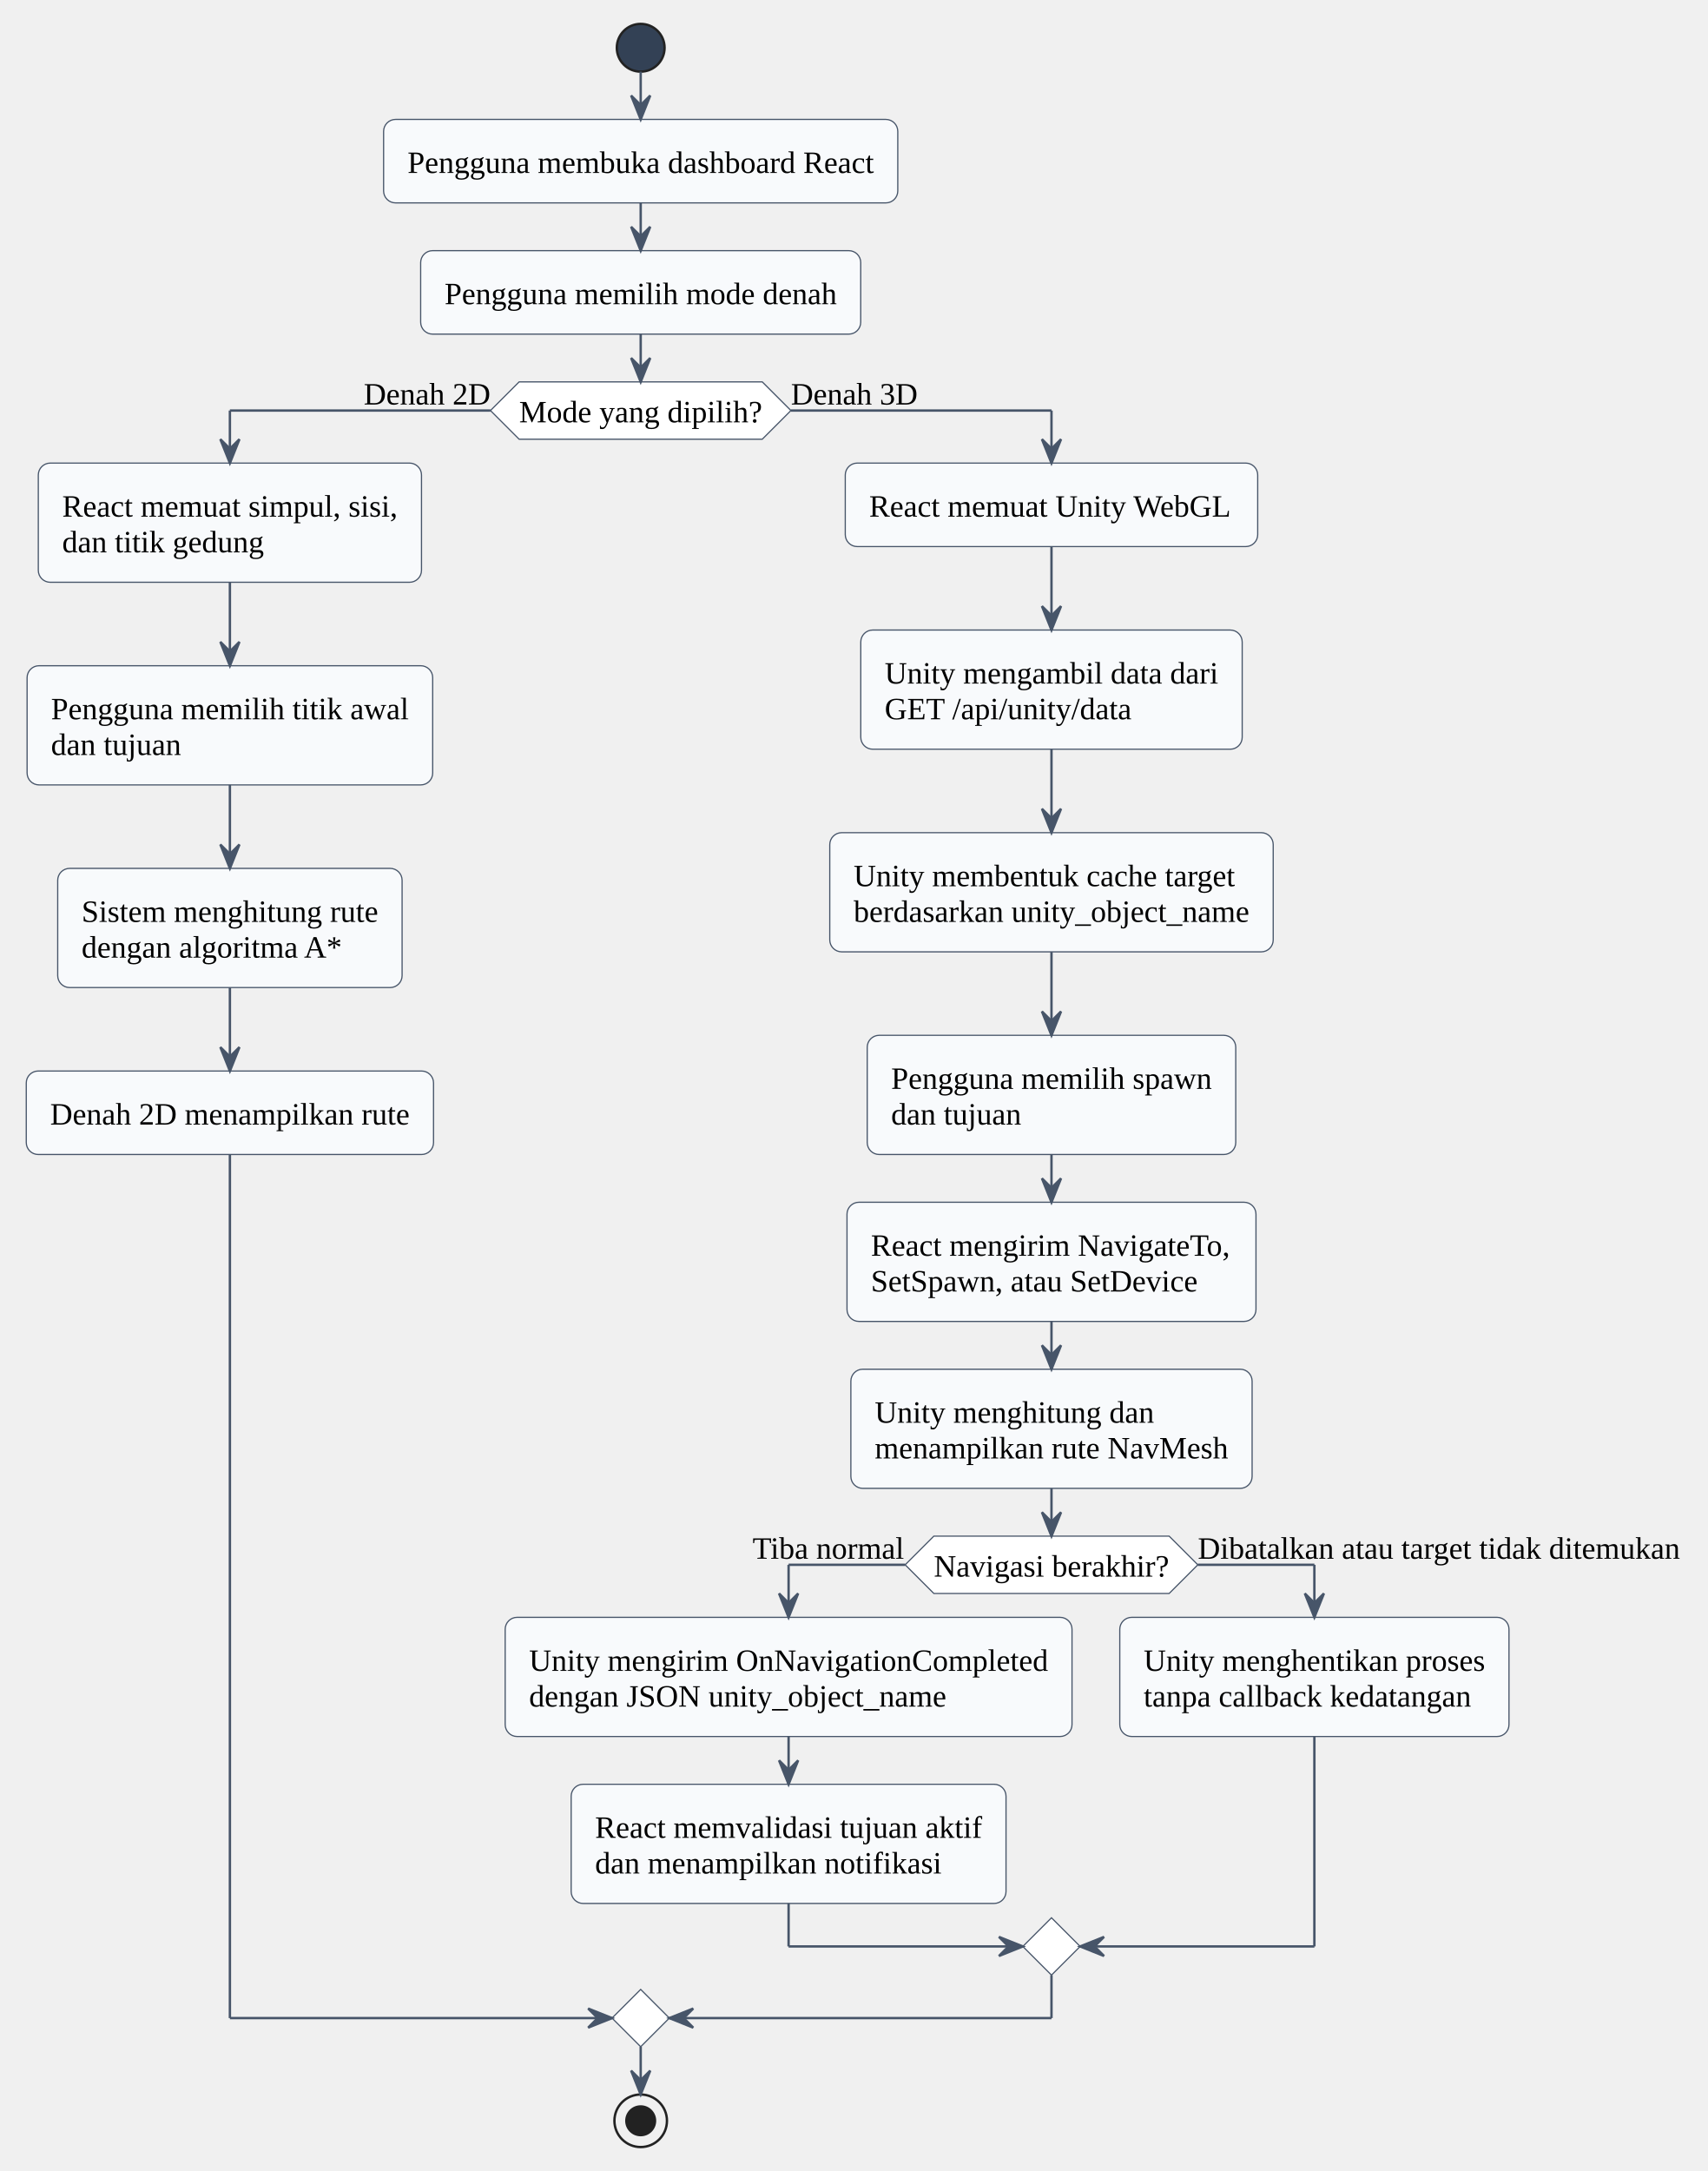
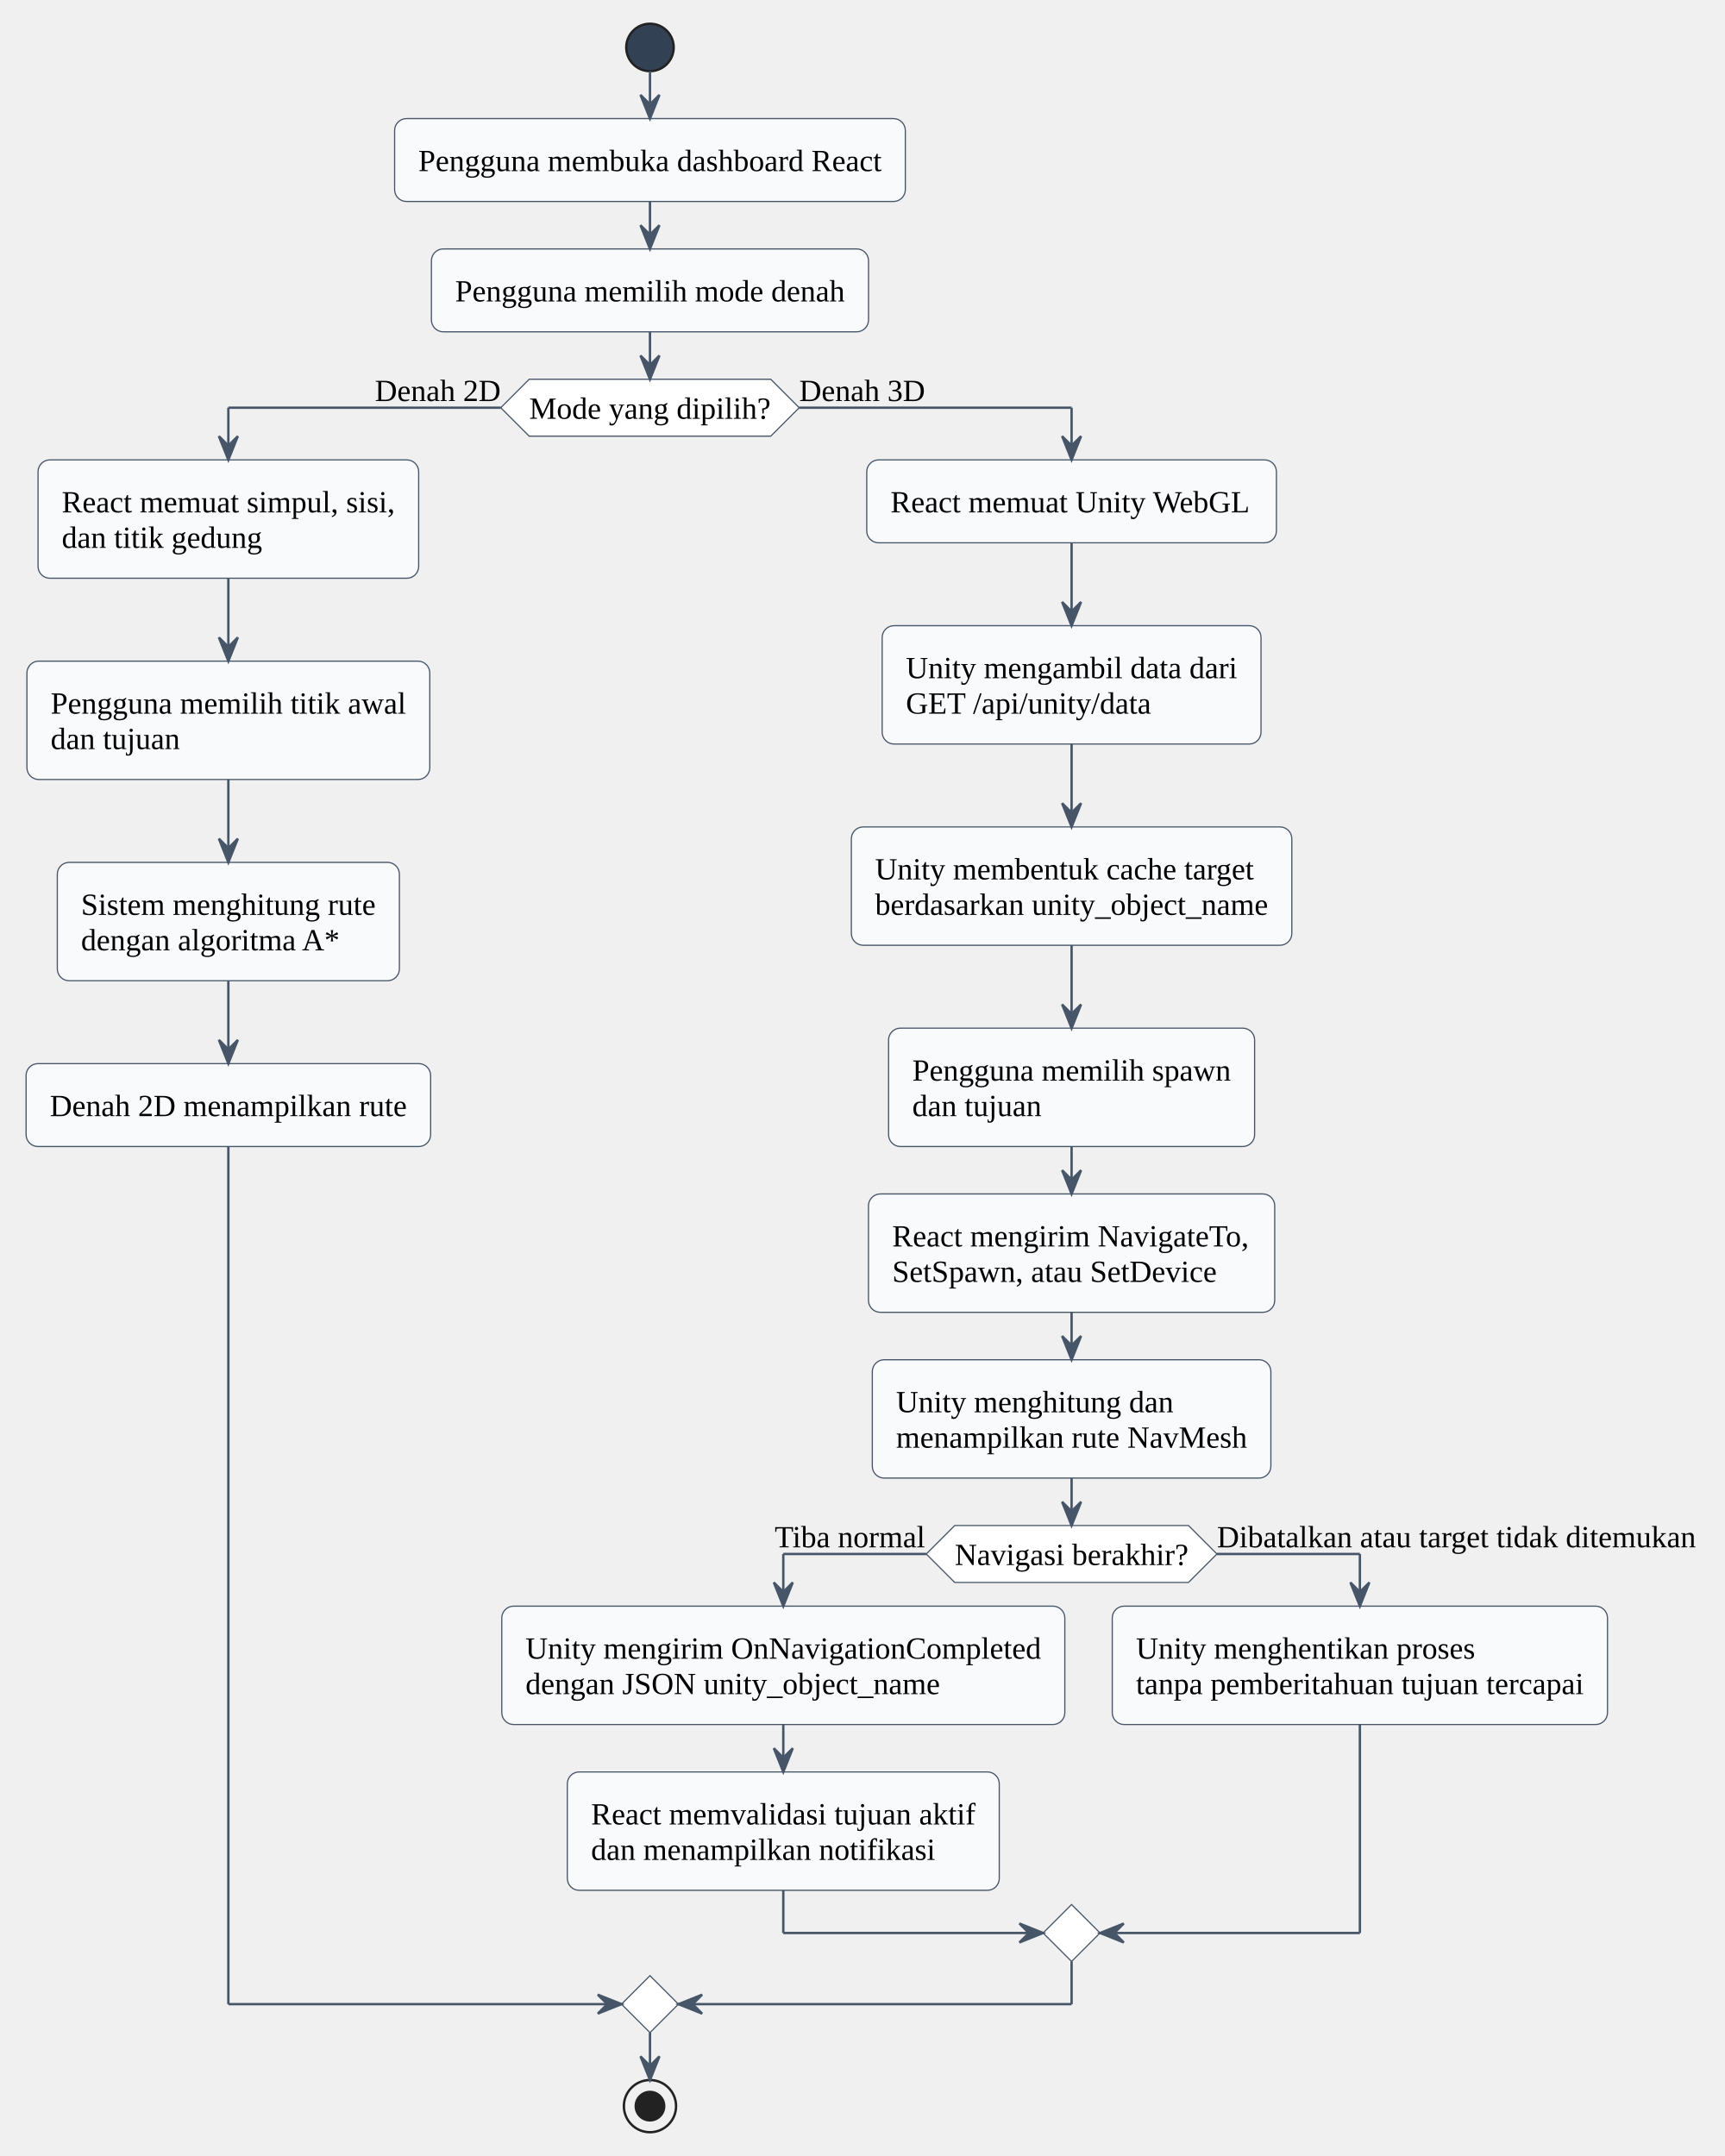
- <svg xmlns="http://www.w3.org/2000/svg" contentStyleType="text/css" height="909px" preserveAspectRatio="none" style="width:715px;height:909px;background:#FFFFFF;" version="1.1" viewBox="0 0 715 909" width="715px" zoomAndPan="magnify">
+ <svg xmlns="http://www.w3.org/2000/svg" contentStyleType="text/css" height="909px" preserveAspectRatio="none" style="width:727px;height:909px;background:#FFFFFF;" version="1.1" viewBox="0 0 727 909" width="727px" zoomAndPan="magnify">
  <defs />
  <g>
-     <ellipse cx="268.281" cy="20" fill="#334155" rx="10" ry="10" style="stroke:#222222;stroke-width:1.0;" />
-     <rect fill="#F8FAFC" height="34.949" rx="5" ry="5" style="stroke:#475569;stroke-width:0.5;" width="215.305" x="160.629" y="50" />
-     <text fill="#000000" font-family="Times New Roman" font-size="13" lengthAdjust="spacing" textLength="195.305" x="170.629" y="72.413">Pengguna membuka dashboard React</text>
-     <rect fill="#F8FAFC" height="34.949" rx="5" ry="5" style="stroke:#475569;stroke-width:0.5;" width="184.271" x="176.146" y="104.949" />
-     <text fill="#000000" font-family="Times New Roman" font-size="13" lengthAdjust="spacing" textLength="164.271" x="186.146" y="127.362">Pengguna memilih mode denah</text>
-     <polygon fill="#FFFFFF" points="217.373,159.898,319.19,159.898,331.19,171.898,319.19,183.898,217.373,183.898,205.373,171.898,217.373,159.898" style="stroke:#475569;stroke-width:0.5;" />
-     <text fill="#000000" font-family="Times New Roman" font-size="13" lengthAdjust="spacing" textLength="101.816" x="217.373" y="176.836">Mode yang dipilih?</text>
-     <text fill="#000000" font-family="Times New Roman" font-size="13" lengthAdjust="spacing" textLength="53.066" x="152.307" y="169.362">Denah 2D</text>
-     <text fill="#000000" font-family="Times New Roman" font-size="13" lengthAdjust="spacing" textLength="53.066" x="331.19" y="169.362">Denah 3D</text>
+     <ellipse cx="274.006" cy="20" fill="#334155" rx="10" ry="10" style="stroke:#222222;stroke-width:1.0;" />
+     <rect fill="#F8FAFC" height="34.949" rx="5" ry="5" style="stroke:#475569;stroke-width:0.5;" width="215.305" x="166.354" y="50" />
+     <text fill="#000000" font-family="Times New Roman" font-size="13" lengthAdjust="spacing" textLength="195.305" x="176.354" y="72.137">Pengguna membuka dashboard React</text>
+     <rect fill="#F8FAFC" height="34.949" rx="5" ry="5" style="stroke:#475569;stroke-width:0.5;" width="184.271" x="181.871" y="104.949" />
+     <text fill="#000000" font-family="Times New Roman" font-size="13" lengthAdjust="spacing" textLength="164.271" x="191.871" y="127.085">Pengguna memilih mode denah</text>
+     <polygon fill="#FFFFFF" points="223.098,159.898,324.914,159.898,336.914,171.898,324.914,183.898,223.098,183.898,211.098,171.898,223.098,159.898" style="stroke:#475569;stroke-width:0.5;" />
+     <text fill="#000000" font-family="Times New Roman" font-size="13" lengthAdjust="spacing" textLength="101.816" x="223.098" y="176.56">Mode yang dipilih?</text>
+     <text fill="#000000" font-family="Times New Roman" font-size="13" lengthAdjust="spacing" textLength="53.066" x="158.032" y="169.085">Denah 2D</text>
+     <text fill="#000000" font-family="Times New Roman" font-size="13" lengthAdjust="spacing" textLength="53.066" x="336.914" y="169.085">Denah 3D</text>
    <rect fill="#F8FAFC" height="49.898" rx="5" ry="5" style="stroke:#475569;stroke-width:0.5;" width="160.455" x="16.04" y="193.898" />
-     <text fill="#000000" font-family="Times New Roman" font-size="13" lengthAdjust="spacing" textLength="140.455" x="26.04" y="216.31">React memuat simpul, sisi,</text>
-     <text fill="#000000" font-family="Times New Roman" font-size="13" lengthAdjust="spacing" textLength="84.487" x="26.04" y="231.259">dan titik gedung</text>
+     <text fill="#000000" font-family="Times New Roman" font-size="13" lengthAdjust="spacing" textLength="140.455" x="26.04" y="216.034">React memuat simpul, sisi,</text>
+     <text fill="#000000" font-family="Times New Roman" font-size="13" lengthAdjust="spacing" textLength="84.487" x="26.04" y="230.983">dan titik gedung</text>
    <rect fill="#F8FAFC" height="49.898" rx="5" ry="5" style="stroke:#475569;stroke-width:0.5;" width="169.836" x="11.349" y="278.744" />
-     <text fill="#000000" font-family="Times New Roman" font-size="13" lengthAdjust="spacing" textLength="149.836" x="21.349" y="301.156">Pengguna memilih titik awal</text>
-     <text fill="#000000" font-family="Times New Roman" font-size="13" lengthAdjust="spacing" textLength="54.514" x="21.349" y="316.105">dan tujuan</text>
+     <text fill="#000000" font-family="Times New Roman" font-size="13" lengthAdjust="spacing" textLength="149.836" x="21.349" y="300.88">Pengguna memilih titik awal</text>
+     <text fill="#000000" font-family="Times New Roman" font-size="13" lengthAdjust="spacing" textLength="54.514" x="21.349" y="315.829">dan tujuan</text>
    <rect fill="#F8FAFC" height="49.898" rx="5" ry="5" style="stroke:#475569;stroke-width:0.5;" width="144.211" x="24.162" y="363.59" />
-     <text fill="#000000" font-family="Times New Roman" font-size="13" lengthAdjust="spacing" textLength="124.211" x="34.162" y="386.003">Sistem menghitung rute</text>
-     <text fill="#000000" font-family="Times New Roman" font-size="13" lengthAdjust="spacing" textLength="109.745" x="34.162" y="400.951">dengan algoritma A*</text>
+     <text fill="#000000" font-family="Times New Roman" font-size="13" lengthAdjust="spacing" textLength="124.211" x="34.162" y="385.727">Sistem menghitung rute</text>
+     <text fill="#000000" font-family="Times New Roman" font-size="13" lengthAdjust="spacing" textLength="109.745" x="34.162" y="400.675">dengan algoritma A*</text>
    <rect fill="#F8FAFC" height="34.949" rx="5" ry="5" style="stroke:#475569;stroke-width:0.5;" width="170.535" x="11" y="448.436" />
-     <text fill="#000000" font-family="Times New Roman" font-size="13" lengthAdjust="spacing" textLength="150.535" x="21" y="470.849">Denah 2D menampilkan rute</text>
-     <rect fill="#F8FAFC" height="34.949" rx="5" ry="5" style="stroke:#475569;stroke-width:0.5;" width="172.699" x="353.946" y="193.898" />
-     <text fill="#000000" font-family="Times New Roman" font-size="13" lengthAdjust="spacing" textLength="152.699" x="363.946" y="216.31">React memuat Unity WebGL</text>
-     <rect fill="#F8FAFC" height="49.898" rx="5" ry="5" style="stroke:#475569;stroke-width:0.5;" width="159.712" x="360.44" y="263.795" />
-     <text fill="#000000" font-family="Times New Roman" font-size="13" lengthAdjust="spacing" textLength="139.712" x="370.44" y="286.208">Unity mengambil data dari</text>
-     <text fill="#000000" font-family="Times New Roman" font-size="13" lengthAdjust="spacing" textLength="103.613" x="370.44" y="301.156">GET /api/unity/data</text>
-     <rect fill="#F8FAFC" height="49.898" rx="5" ry="5" style="stroke:#475569;stroke-width:0.5;" width="185.686" x="347.452" y="348.641" />
-     <text fill="#000000" font-family="Times New Roman" font-size="13" lengthAdjust="spacing" textLength="159.91" x="357.452" y="371.054">Unity membentuk cache target</text>
-     <text fill="#000000" font-family="Times New Roman" font-size="13" lengthAdjust="spacing" textLength="165.686" x="357.452" y="386.003">berdasarkan unity_object_name</text>
-     <rect fill="#F8FAFC" height="49.898" rx="5" ry="5" style="stroke:#475569;stroke-width:0.5;" width="154.316" x="363.137" y="433.487" />
-     <text fill="#000000" font-family="Times New Roman" font-size="13" lengthAdjust="spacing" textLength="134.316" x="373.137" y="455.9">Pengguna memilih spawn</text>
-     <text fill="#000000" font-family="Times New Roman" font-size="13" lengthAdjust="spacing" textLength="54.514" x="373.137" y="470.849">dan tujuan</text>
-     <rect fill="#F8FAFC" height="49.898" rx="5" ry="5" style="stroke:#475569;stroke-width:0.5;" width="171.252" x="354.67" y="503.385" />
-     <text fill="#000000" font-family="Times New Roman" font-size="13" lengthAdjust="spacing" textLength="151.252" x="364.67" y="525.798">React mengirim NavigateTo,</text>
-     <text fill="#000000" font-family="Times New Roman" font-size="13" lengthAdjust="spacing" textLength="136.824" x="364.67" y="540.746">SetSpawn, atau SetDevice</text>
-     <rect fill="#F8FAFC" height="49.898" rx="5" ry="5" style="stroke:#475569;stroke-width:0.5;" width="168.015" x="356.288" y="573.282" />
-     <text fill="#000000" font-family="Times New Roman" font-size="13" lengthAdjust="spacing" textLength="116.987" x="366.288" y="595.695">Unity menghitung dan</text>
-     <text fill="#000000" font-family="Times New Roman" font-size="13" lengthAdjust="spacing" textLength="148.015" x="366.288" y="610.644">menampilkan rute NavMesh</text>
-     <polygon fill="#FFFFFF" points="391.025,643.18,489.566,643.18,501.566,655.18,489.566,667.18,391.025,667.18,379.025,655.18,391.025,643.18" style="stroke:#475569;stroke-width:0.5;" />
-     <text fill="#000000" font-family="Times New Roman" font-size="13" lengthAdjust="spacing" textLength="98.541" x="391.025" y="660.118">Navigasi berakhir?</text>
-     <text fill="#000000" font-family="Times New Roman" font-size="13" lengthAdjust="spacing" textLength="63.895" x="315.13" y="652.644">Tiba normal</text>
-     <text fill="#000000" font-family="Times New Roman" font-size="13" lengthAdjust="spacing" textLength="202.148" x="501.566" y="652.644">Dibatalkan atau target tidak ditemukan</text>
+     <text fill="#000000" font-family="Times New Roman" font-size="13" lengthAdjust="spacing" textLength="150.535" x="21" y="470.573">Denah 2D menampilkan rute</text>
+     <rect fill="#F8FAFC" height="34.949" rx="5" ry="5" style="stroke:#475569;stroke-width:0.5;" width="172.699" x="365.396" y="193.898" />
+     <text fill="#000000" font-family="Times New Roman" font-size="13" lengthAdjust="spacing" textLength="152.699" x="375.396" y="216.034">React memuat Unity WebGL</text>
+     <rect fill="#F8FAFC" height="49.898" rx="5" ry="5" style="stroke:#475569;stroke-width:0.5;" width="159.712" x="371.889" y="263.795" />
+     <text fill="#000000" font-family="Times New Roman" font-size="13" lengthAdjust="spacing" textLength="139.712" x="381.889" y="285.932">Unity mengambil data dari</text>
+     <text fill="#000000" font-family="Times New Roman" font-size="13" lengthAdjust="spacing" textLength="103.613" x="381.889" y="300.88">GET /api/unity/data</text>
+     <rect fill="#F8FAFC" height="49.898" rx="5" ry="5" style="stroke:#475569;stroke-width:0.5;" width="185.686" x="358.902" y="348.641" />
+     <text fill="#000000" font-family="Times New Roman" font-size="13" lengthAdjust="spacing" textLength="159.91" x="368.902" y="370.778">Unity membentuk cache target</text>
+     <text fill="#000000" font-family="Times New Roman" font-size="13" lengthAdjust="spacing" textLength="165.686" x="368.902" y="385.727">berdasarkan unity_object_name</text>
+     <rect fill="#F8FAFC" height="49.898" rx="5" ry="5" style="stroke:#475569;stroke-width:0.5;" width="154.316" x="374.587" y="433.487" />
+     <text fill="#000000" font-family="Times New Roman" font-size="13" lengthAdjust="spacing" textLength="134.316" x="384.587" y="455.624">Pengguna memilih spawn</text>
+     <text fill="#000000" font-family="Times New Roman" font-size="13" lengthAdjust="spacing" textLength="54.514" x="384.587" y="470.573">dan tujuan</text>
+     <rect fill="#F8FAFC" height="49.898" rx="5" ry="5" style="stroke:#475569;stroke-width:0.5;" width="171.252" x="366.119" y="503.385" />
+     <text fill="#000000" font-family="Times New Roman" font-size="13" lengthAdjust="spacing" textLength="151.252" x="376.119" y="525.521">React mengirim NavigateTo,</text>
+     <text fill="#000000" font-family="Times New Roman" font-size="13" lengthAdjust="spacing" textLength="136.824" x="376.119" y="540.47">SetSpawn, atau SetDevice</text>
+     <rect fill="#F8FAFC" height="49.898" rx="5" ry="5" style="stroke:#475569;stroke-width:0.5;" width="168.015" x="367.738" y="573.282" />
+     <text fill="#000000" font-family="Times New Roman" font-size="13" lengthAdjust="spacing" textLength="116.987" x="377.738" y="595.419">Unity menghitung dan</text>
+     <text fill="#000000" font-family="Times New Roman" font-size="13" lengthAdjust="spacing" textLength="148.015" x="377.738" y="610.368">menampilkan rute NavMesh</text>
+     <polygon fill="#FFFFFF" points="402.475,643.18,501.016,643.18,513.016,655.18,501.016,667.18,402.475,667.18,390.475,655.18,402.475,643.18" style="stroke:#475569;stroke-width:0.5;" />
+     <text fill="#000000" font-family="Times New Roman" font-size="13" lengthAdjust="spacing" textLength="98.541" x="402.475" y="659.842">Navigasi berakhir?</text>
+     <text fill="#000000" font-family="Times New Roman" font-size="13" lengthAdjust="spacing" textLength="63.895" x="326.579" y="652.368">Tiba normal</text>
+     <text fill="#000000" font-family="Times New Roman" font-size="13" lengthAdjust="spacing" textLength="202.148" x="513.016" y="652.368">Dibatalkan atau target tidak ditemukan</text>
    <rect fill="#F8FAFC" height="49.898" rx="5" ry="5" style="stroke:#475569;stroke-width:0.5;" width="237.356" x="211.535" y="677.18" />
-     <text fill="#000000" font-family="Times New Roman" font-size="13" lengthAdjust="spacing" textLength="217.356" x="221.535" y="699.592">Unity mengirim OnNavigationCompleted</text>
-     <text fill="#000000" font-family="Times New Roman" font-size="13" lengthAdjust="spacing" textLength="174.745" x="221.535" y="714.541">dengan JSON unity_object_name</text>
+     <text fill="#000000" font-family="Times New Roman" font-size="13" lengthAdjust="spacing" textLength="217.356" x="221.535" y="699.316">Unity mengirim OnNavigationCompleted</text>
+     <text fill="#000000" font-family="Times New Roman" font-size="13" lengthAdjust="spacing" textLength="174.745" x="221.535" y="714.265">dengan JSON unity_object_name</text>
    <rect fill="#F8FAFC" height="49.898" rx="5" ry="5" style="stroke:#475569;stroke-width:0.5;" width="182.087" x="239.169" y="747.077" />
-     <text fill="#000000" font-family="Times New Roman" font-size="13" lengthAdjust="spacing" textLength="162.087" x="249.169" y="769.49">React memvalidasi tujuan aktif</text>
-     <text fill="#000000" font-family="Times New Roman" font-size="13" lengthAdjust="spacing" textLength="145.133" x="249.169" y="784.439">dan menampilkan notifikasi</text>
-     <rect fill="#F8FAFC" height="49.898" rx="5" ry="5" style="stroke:#475569;stroke-width:0.5;" width="162.975" x="468.891" y="677.18" />
-     <text fill="#000000" font-family="Times New Roman" font-size="13" lengthAdjust="spacing" textLength="142.975" x="478.891" y="699.592">Unity menghentikan proses</text>
-     <text fill="#000000" font-family="Times New Roman" font-size="13" lengthAdjust="spacing" textLength="137.148" x="478.891" y="714.541">tanpa callback kedatangan</text>
-     <polygon fill="#FFFFFF" points="440.296,802.975,452.296,814.975,440.296,826.975,428.296,814.975,440.296,802.975" style="stroke:#475569;stroke-width:0.5;" />
-     <polygon fill="#FFFFFF" points="268.281,832.975,280.281,844.975,268.281,856.975,256.281,844.975,268.281,832.975" style="stroke:#475569;stroke-width:0.5;" />
-     <ellipse cx="268.281" cy="887.975" fill="none" rx="11" ry="11" style="stroke:#222222;stroke-width:1.0;" />
-     <ellipse cx="268.281" cy="887.975" fill="#222222" rx="6" ry="6" style="stroke:#222222;stroke-width:1.0;" />
-     <line style="stroke:#475569;stroke-width:1.0;" x1="268.281" x2="268.281" y1="30" y2="50" />
-     <polygon fill="#475569" points="264.281,40,268.281,50,272.281,40,268.281,44" style="stroke:#475569;stroke-width:1.0;" />
-     <line style="stroke:#475569;stroke-width:1.0;" x1="268.281" x2="268.281" y1="84.949" y2="104.949" />
-     <polygon fill="#475569" points="264.281,94.949,268.281,104.949,272.281,94.949,268.281,98.949" style="stroke:#475569;stroke-width:1.0;" />
+     <text fill="#000000" font-family="Times New Roman" font-size="13" lengthAdjust="spacing" textLength="162.087" x="249.169" y="769.214">React memvalidasi tujuan aktif</text>
+     <text fill="#000000" font-family="Times New Roman" font-size="13" lengthAdjust="spacing" textLength="145.133" x="249.169" y="784.163">dan menampilkan notifikasi</text>
+     <rect fill="#F8FAFC" height="49.898" rx="5" ry="5" style="stroke:#475569;stroke-width:0.5;" width="208.773" x="468.891" y="677.18" />
+     <text fill="#000000" font-family="Times New Roman" font-size="13" lengthAdjust="spacing" textLength="142.975" x="478.891" y="699.316">Unity menghentikan proses</text>
+     <text fill="#000000" font-family="Times New Roman" font-size="13" lengthAdjust="spacing" textLength="188.773" x="478.891" y="714.265">tanpa pemberitahuan tujuan tercapai</text>
+     <polygon fill="#FFFFFF" points="451.745,802.975,463.745,814.975,451.745,826.975,439.745,814.975,451.745,802.975" style="stroke:#475569;stroke-width:0.5;" />
+     <polygon fill="#FFFFFF" points="274.006,832.975,286.006,844.975,274.006,856.975,262.006,844.975,274.006,832.975" style="stroke:#475569;stroke-width:0.5;" />
+     <ellipse cx="274.006" cy="887.975" fill="none" rx="11" ry="11" style="stroke:#222222;stroke-width:1.0;" />
+     <ellipse cx="274.006" cy="887.975" fill="#222222" rx="6" ry="6" style="stroke:#222222;stroke-width:1.0;" />
+     <line style="stroke:#475569;stroke-width:1.0;" x1="274.006" x2="274.006" y1="30" y2="50" />
+     <polygon fill="#475569" points="270.006,40,274.006,50,278.006,40,274.006,44" style="stroke:#475569;stroke-width:1.0;" />
+     <line style="stroke:#475569;stroke-width:1.0;" x1="274.006" x2="274.006" y1="84.949" y2="104.949" />
+     <polygon fill="#475569" points="270.006,94.949,274.006,104.949,278.006,94.949,274.006,98.949" style="stroke:#475569;stroke-width:1.0;" />
    <line style="stroke:#475569;stroke-width:1.0;" x1="96.267" x2="96.267" y1="243.795" y2="278.744" />
    <polygon fill="#475569" points="92.267,268.744,96.267,278.744,100.267,268.744,96.267,272.744" style="stroke:#475569;stroke-width:1.0;" />
    <line style="stroke:#475569;stroke-width:1.0;" x1="96.267" x2="96.267" y1="328.641" y2="363.59" />
    <polygon fill="#475569" points="92.267,353.59,96.267,363.59,100.267,353.59,96.267,357.59" style="stroke:#475569;stroke-width:1.0;" />
    <line style="stroke:#475569;stroke-width:1.0;" x1="96.267" x2="96.267" y1="413.487" y2="448.436" />
    <polygon fill="#475569" points="92.267,438.436,96.267,448.436,100.267,438.436,96.267,442.436" style="stroke:#475569;stroke-width:1.0;" />
-     <line style="stroke:#475569;stroke-width:1.0;" x1="440.296" x2="440.296" y1="228.846" y2="263.795" />
-     <polygon fill="#475569" points="436.296,253.795,440.296,263.795,444.296,253.795,440.296,257.795" style="stroke:#475569;stroke-width:1.0;" />
-     <line style="stroke:#475569;stroke-width:1.0;" x1="440.296" x2="440.296" y1="313.692" y2="348.641" />
-     <polygon fill="#475569" points="436.296,338.641,440.296,348.641,444.296,338.641,440.296,342.641" style="stroke:#475569;stroke-width:1.0;" />
-     <line style="stroke:#475569;stroke-width:1.0;" x1="440.296" x2="440.296" y1="398.539" y2="433.487" />
-     <polygon fill="#475569" points="436.296,423.487,440.296,433.487,444.296,423.487,440.296,427.487" style="stroke:#475569;stroke-width:1.0;" />
-     <line style="stroke:#475569;stroke-width:1.0;" x1="440.296" x2="440.296" y1="483.385" y2="503.385" />
-     <polygon fill="#475569" points="436.296,493.385,440.296,503.385,444.296,493.385,440.296,497.385" style="stroke:#475569;stroke-width:1.0;" />
-     <line style="stroke:#475569;stroke-width:1.0;" x1="440.296" x2="440.296" y1="553.282" y2="573.282" />
-     <polygon fill="#475569" points="436.296,563.282,440.296,573.282,444.296,563.282,440.296,567.282" style="stroke:#475569;stroke-width:1.0;" />
+     <line style="stroke:#475569;stroke-width:1.0;" x1="451.745" x2="451.745" y1="228.846" y2="263.795" />
+     <polygon fill="#475569" points="447.745,253.795,451.745,263.795,455.745,253.795,451.745,257.795" style="stroke:#475569;stroke-width:1.0;" />
+     <line style="stroke:#475569;stroke-width:1.0;" x1="451.745" x2="451.745" y1="313.692" y2="348.641" />
+     <polygon fill="#475569" points="447.745,338.641,451.745,348.641,455.745,338.641,451.745,342.641" style="stroke:#475569;stroke-width:1.0;" />
+     <line style="stroke:#475569;stroke-width:1.0;" x1="451.745" x2="451.745" y1="398.539" y2="433.487" />
+     <polygon fill="#475569" points="447.745,423.487,451.745,433.487,455.745,423.487,451.745,427.487" style="stroke:#475569;stroke-width:1.0;" />
+     <line style="stroke:#475569;stroke-width:1.0;" x1="451.745" x2="451.745" y1="483.385" y2="503.385" />
+     <polygon fill="#475569" points="447.745,493.385,451.745,503.385,455.745,493.385,451.745,497.385" style="stroke:#475569;stroke-width:1.0;" />
+     <line style="stroke:#475569;stroke-width:1.0;" x1="451.745" x2="451.745" y1="553.282" y2="573.282" />
+     <polygon fill="#475569" points="447.745,563.282,451.745,573.282,455.745,563.282,451.745,567.282" style="stroke:#475569;stroke-width:1.0;" />
    <line style="stroke:#475569;stroke-width:1.0;" x1="330.213" x2="330.213" y1="727.077" y2="747.077" />
    <polygon fill="#475569" points="326.213,737.077,330.213,747.077,334.213,737.077,330.213,741.077" style="stroke:#475569;stroke-width:1.0;" />
-     <line style="stroke:#475569;stroke-width:1.0;" x1="379.025" x2="330.213" y1="655.18" y2="655.18" />
+     <line style="stroke:#475569;stroke-width:1.0;" x1="390.475" x2="330.213" y1="655.18" y2="655.18" />
    <line style="stroke:#475569;stroke-width:1.0;" x1="330.213" x2="330.213" y1="655.18" y2="677.18" />
    <polygon fill="#475569" points="326.213,667.18,330.213,677.18,334.213,667.18,330.213,671.18" style="stroke:#475569;stroke-width:1.0;" />
-     <line style="stroke:#475569;stroke-width:1.0;" x1="501.566" x2="550.378" y1="655.18" y2="655.18" />
-     <line style="stroke:#475569;stroke-width:1.0;" x1="550.378" x2="550.378" y1="655.18" y2="677.18" />
-     <polygon fill="#475569" points="546.378,667.18,550.378,677.18,554.378,667.18,550.378,671.18" style="stroke:#475569;stroke-width:1.0;" />
+     <line style="stroke:#475569;stroke-width:1.0;" x1="513.016" x2="573.278" y1="655.18" y2="655.18" />
+     <line style="stroke:#475569;stroke-width:1.0;" x1="573.278" x2="573.278" y1="655.18" y2="677.18" />
+     <polygon fill="#475569" points="569.278,667.18,573.278,677.18,577.278,667.18,573.278,671.18" style="stroke:#475569;stroke-width:1.0;" />
    <line style="stroke:#475569;stroke-width:1.0;" x1="330.213" x2="330.213" y1="796.975" y2="814.975" />
-     <line style="stroke:#475569;stroke-width:1.0;" x1="330.213" x2="428.296" y1="814.975" y2="814.975" />
-     <polygon fill="#475569" points="418.296,810.975,428.296,814.975,418.296,818.975,422.296,814.975" style="stroke:#475569;stroke-width:1.0;" />
-     <line style="stroke:#475569;stroke-width:1.0;" x1="550.378" x2="550.378" y1="727.077" y2="814.975" />
-     <line style="stroke:#475569;stroke-width:1.0;" x1="550.378" x2="452.296" y1="814.975" y2="814.975" />
-     <polygon fill="#475569" points="462.296,810.975,452.296,814.975,462.296,818.975,458.296,814.975" style="stroke:#475569;stroke-width:1.0;" />
-     <line style="stroke:#475569;stroke-width:1.0;" x1="440.296" x2="440.296" y1="623.18" y2="643.18" />
-     <polygon fill="#475569" points="436.296,633.18,440.296,643.18,444.296,633.18,440.296,637.18" style="stroke:#475569;stroke-width:1.0;" />
-     <line style="stroke:#475569;stroke-width:1.0;" x1="205.373" x2="96.267" y1="171.898" y2="171.898" />
+     <line style="stroke:#475569;stroke-width:1.0;" x1="330.213" x2="439.745" y1="814.975" y2="814.975" />
+     <polygon fill="#475569" points="429.745,810.975,439.745,814.975,429.745,818.975,433.745,814.975" style="stroke:#475569;stroke-width:1.0;" />
+     <line style="stroke:#475569;stroke-width:1.0;" x1="573.278" x2="573.278" y1="727.077" y2="814.975" />
+     <line style="stroke:#475569;stroke-width:1.0;" x1="573.278" x2="463.745" y1="814.975" y2="814.975" />
+     <polygon fill="#475569" points="473.745,810.975,463.745,814.975,473.745,818.975,469.745,814.975" style="stroke:#475569;stroke-width:1.0;" />
+     <line style="stroke:#475569;stroke-width:1.0;" x1="451.745" x2="451.745" y1="623.18" y2="643.18" />
+     <polygon fill="#475569" points="447.745,633.18,451.745,643.18,455.745,633.18,451.745,637.18" style="stroke:#475569;stroke-width:1.0;" />
+     <line style="stroke:#475569;stroke-width:1.0;" x1="211.098" x2="96.267" y1="171.898" y2="171.898" />
    <line style="stroke:#475569;stroke-width:1.0;" x1="96.267" x2="96.267" y1="171.898" y2="193.898" />
    <polygon fill="#475569" points="92.267,183.898,96.267,193.898,100.267,183.898,96.267,187.898" style="stroke:#475569;stroke-width:1.0;" />
-     <line style="stroke:#475569;stroke-width:1.0;" x1="331.19" x2="440.296" y1="171.898" y2="171.898" />
-     <line style="stroke:#475569;stroke-width:1.0;" x1="440.296" x2="440.296" y1="171.898" y2="193.898" />
-     <polygon fill="#475569" points="436.296,183.898,440.296,193.898,444.296,183.898,440.296,187.898" style="stroke:#475569;stroke-width:1.0;" />
+     <line style="stroke:#475569;stroke-width:1.0;" x1="336.914" x2="451.745" y1="171.898" y2="171.898" />
+     <line style="stroke:#475569;stroke-width:1.0;" x1="451.745" x2="451.745" y1="171.898" y2="193.898" />
+     <polygon fill="#475569" points="447.745,183.898,451.745,193.898,455.745,183.898,451.745,187.898" style="stroke:#475569;stroke-width:1.0;" />
    <line style="stroke:#475569;stroke-width:1.0;" x1="96.267" x2="96.267" y1="483.385" y2="844.975" />
-     <line style="stroke:#475569;stroke-width:1.0;" x1="96.267" x2="256.281" y1="844.975" y2="844.975" />
-     <polygon fill="#475569" points="246.281,840.975,256.281,844.975,246.281,848.975,250.281,844.975" style="stroke:#475569;stroke-width:1.0;" />
-     <line style="stroke:#475569;stroke-width:1.0;" x1="440.296" x2="440.296" y1="826.975" y2="844.975" />
-     <line style="stroke:#475569;stroke-width:1.0;" x1="440.296" x2="280.281" y1="844.975" y2="844.975" />
-     <polygon fill="#475569" points="290.281,840.975,280.281,844.975,290.281,848.975,286.281,844.975" style="stroke:#475569;stroke-width:1.0;" />
-     <line style="stroke:#475569;stroke-width:1.0;" x1="268.281" x2="268.281" y1="139.898" y2="159.898" />
-     <polygon fill="#475569" points="264.281,149.898,268.281,159.898,272.281,149.898,268.281,153.898" style="stroke:#475569;stroke-width:1.0;" />
-     <line style="stroke:#475569;stroke-width:1.0;" x1="268.281" x2="268.281" y1="856.975" y2="876.975" />
-     <polygon fill="#475569" points="264.281,866.975,268.281,876.975,272.281,866.975,268.281,870.975" style="stroke:#475569;stroke-width:1.0;" />
+     <line style="stroke:#475569;stroke-width:1.0;" x1="96.267" x2="262.006" y1="844.975" y2="844.975" />
+     <polygon fill="#475569" points="252.006,840.975,262.006,844.975,252.006,848.975,256.006,844.975" style="stroke:#475569;stroke-width:1.0;" />
+     <line style="stroke:#475569;stroke-width:1.0;" x1="451.745" x2="451.745" y1="826.975" y2="844.975" />
+     <line style="stroke:#475569;stroke-width:1.0;" x1="451.745" x2="286.006" y1="844.975" y2="844.975" />
+     <polygon fill="#475569" points="296.006,840.975,286.006,844.975,296.006,848.975,292.006,844.975" style="stroke:#475569;stroke-width:1.0;" />
+     <line style="stroke:#475569;stroke-width:1.0;" x1="274.006" x2="274.006" y1="139.898" y2="159.898" />
+     <polygon fill="#475569" points="270.006,149.898,274.006,159.898,278.006,149.898,274.006,153.898" style="stroke:#475569;stroke-width:1.0;" />
+     <line style="stroke:#475569;stroke-width:1.0;" x1="274.006" x2="274.006" y1="856.975" y2="876.975" />
+     <polygon fill="#475569" points="270.006,866.975,274.006,876.975,278.006,866.975,274.006,870.975" style="stroke:#475569;stroke-width:1.0;" />
  </g>
</svg>
